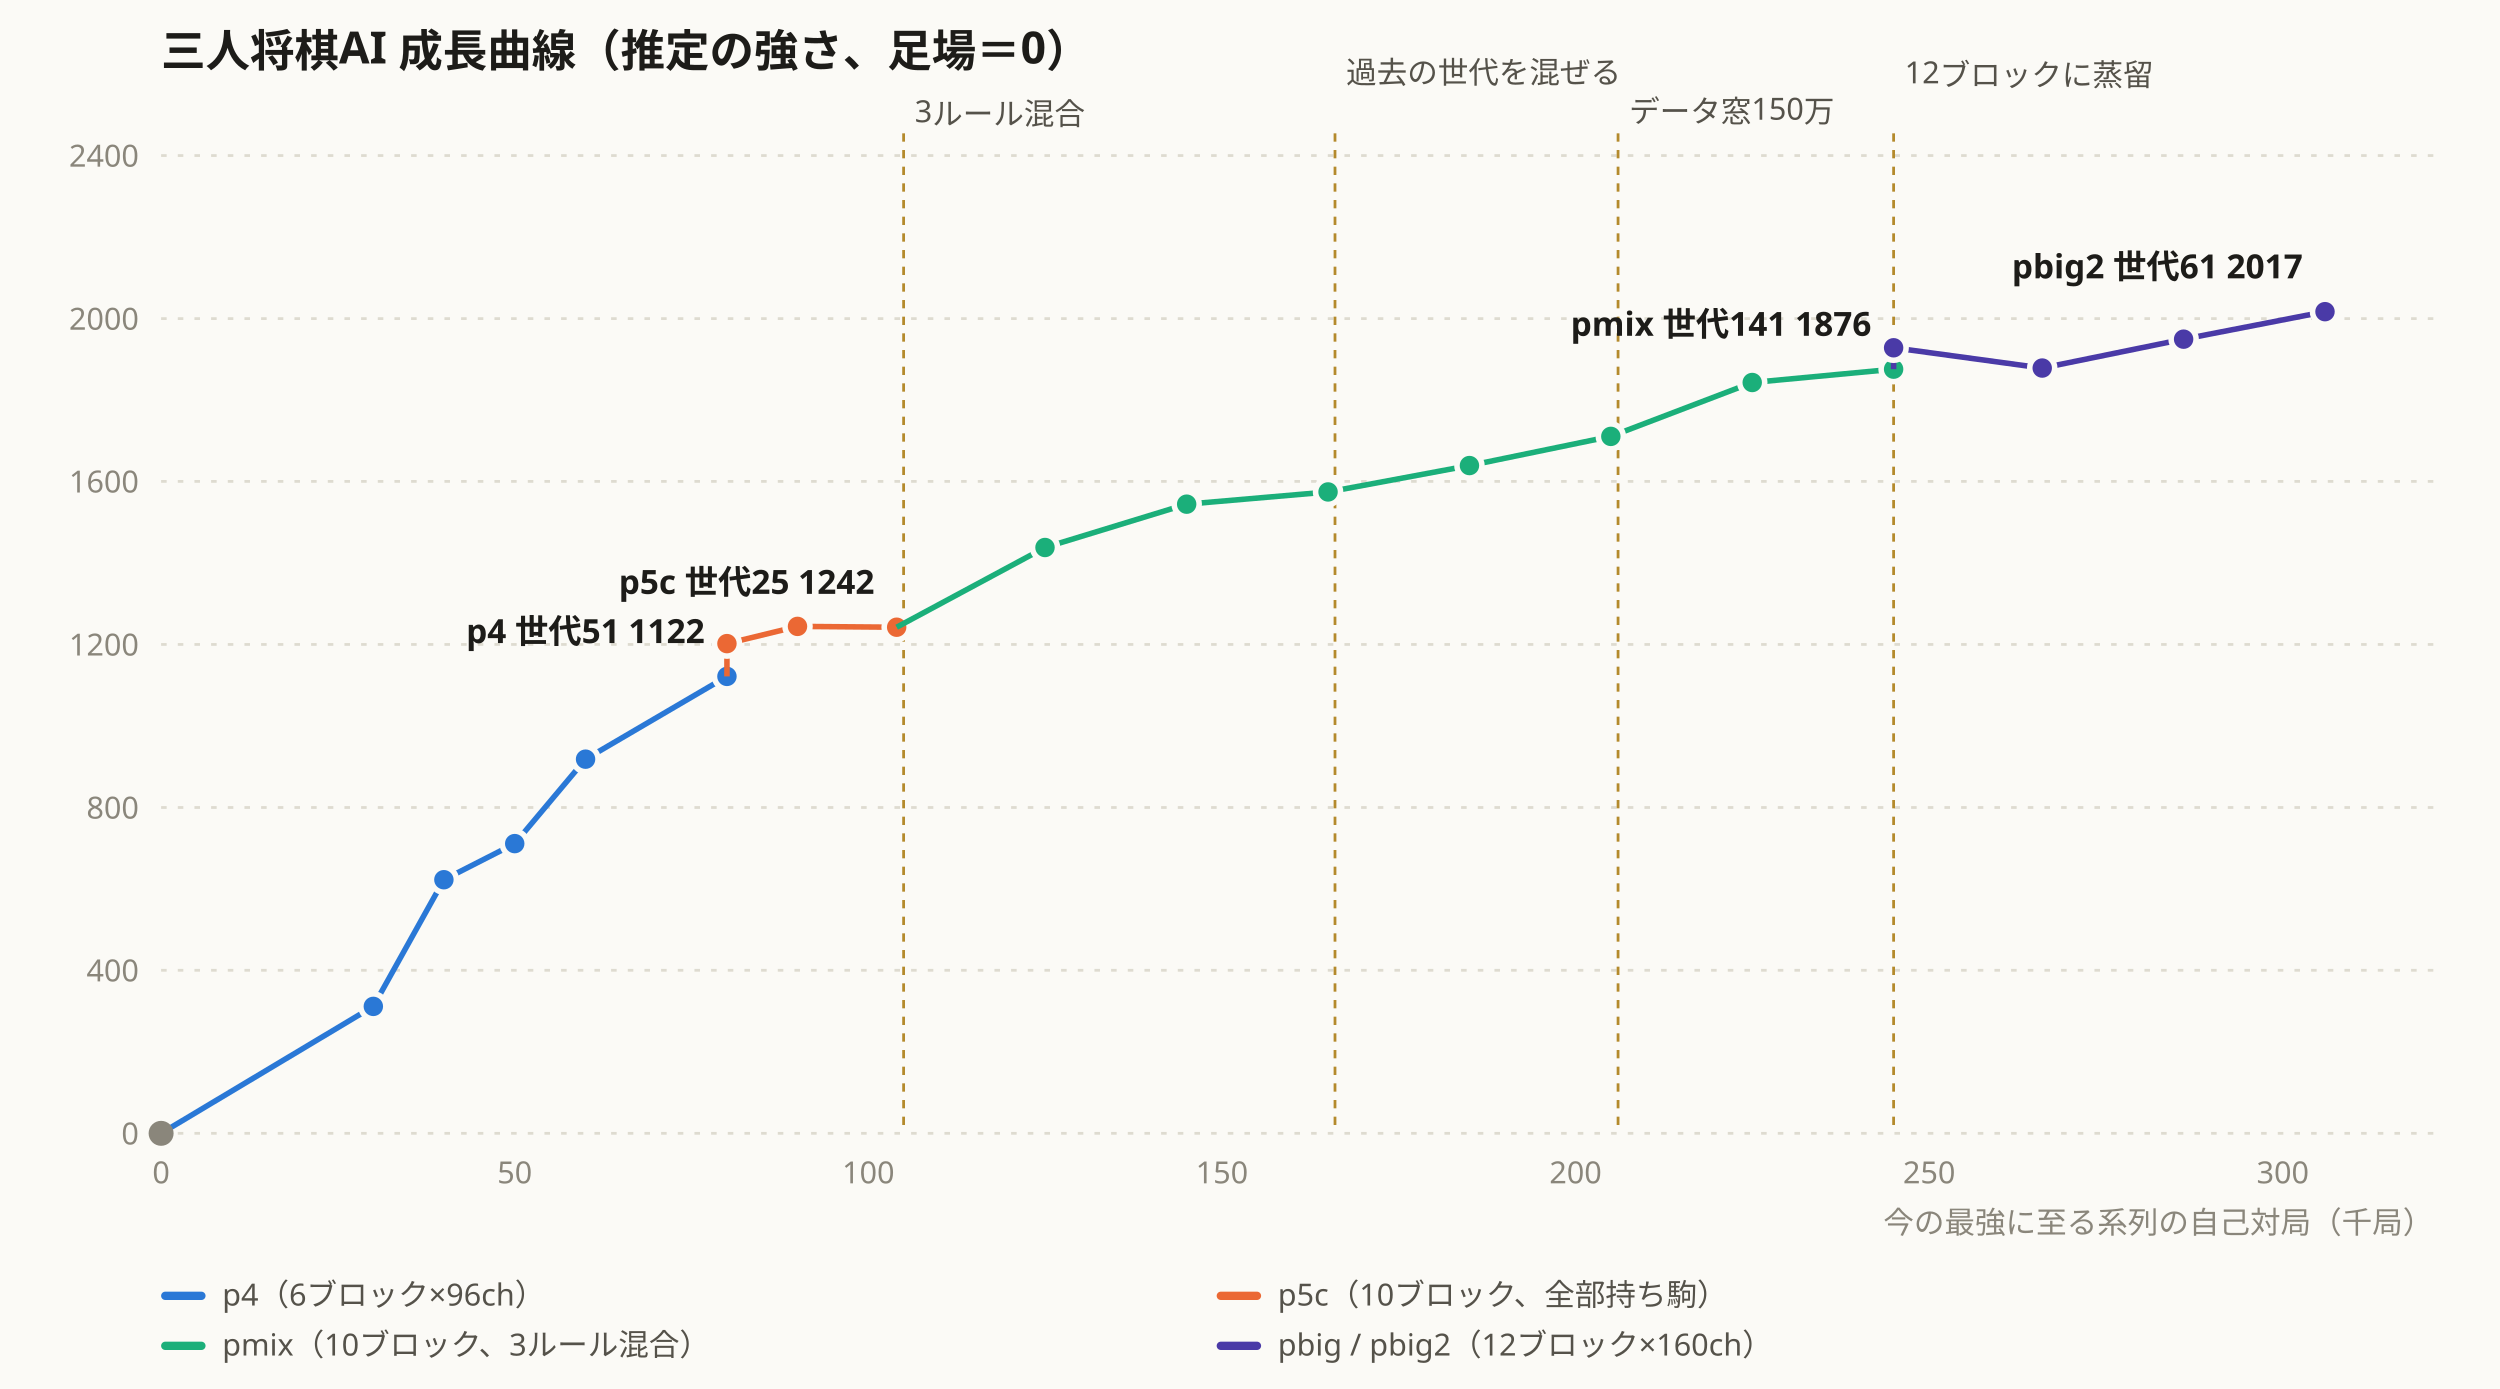
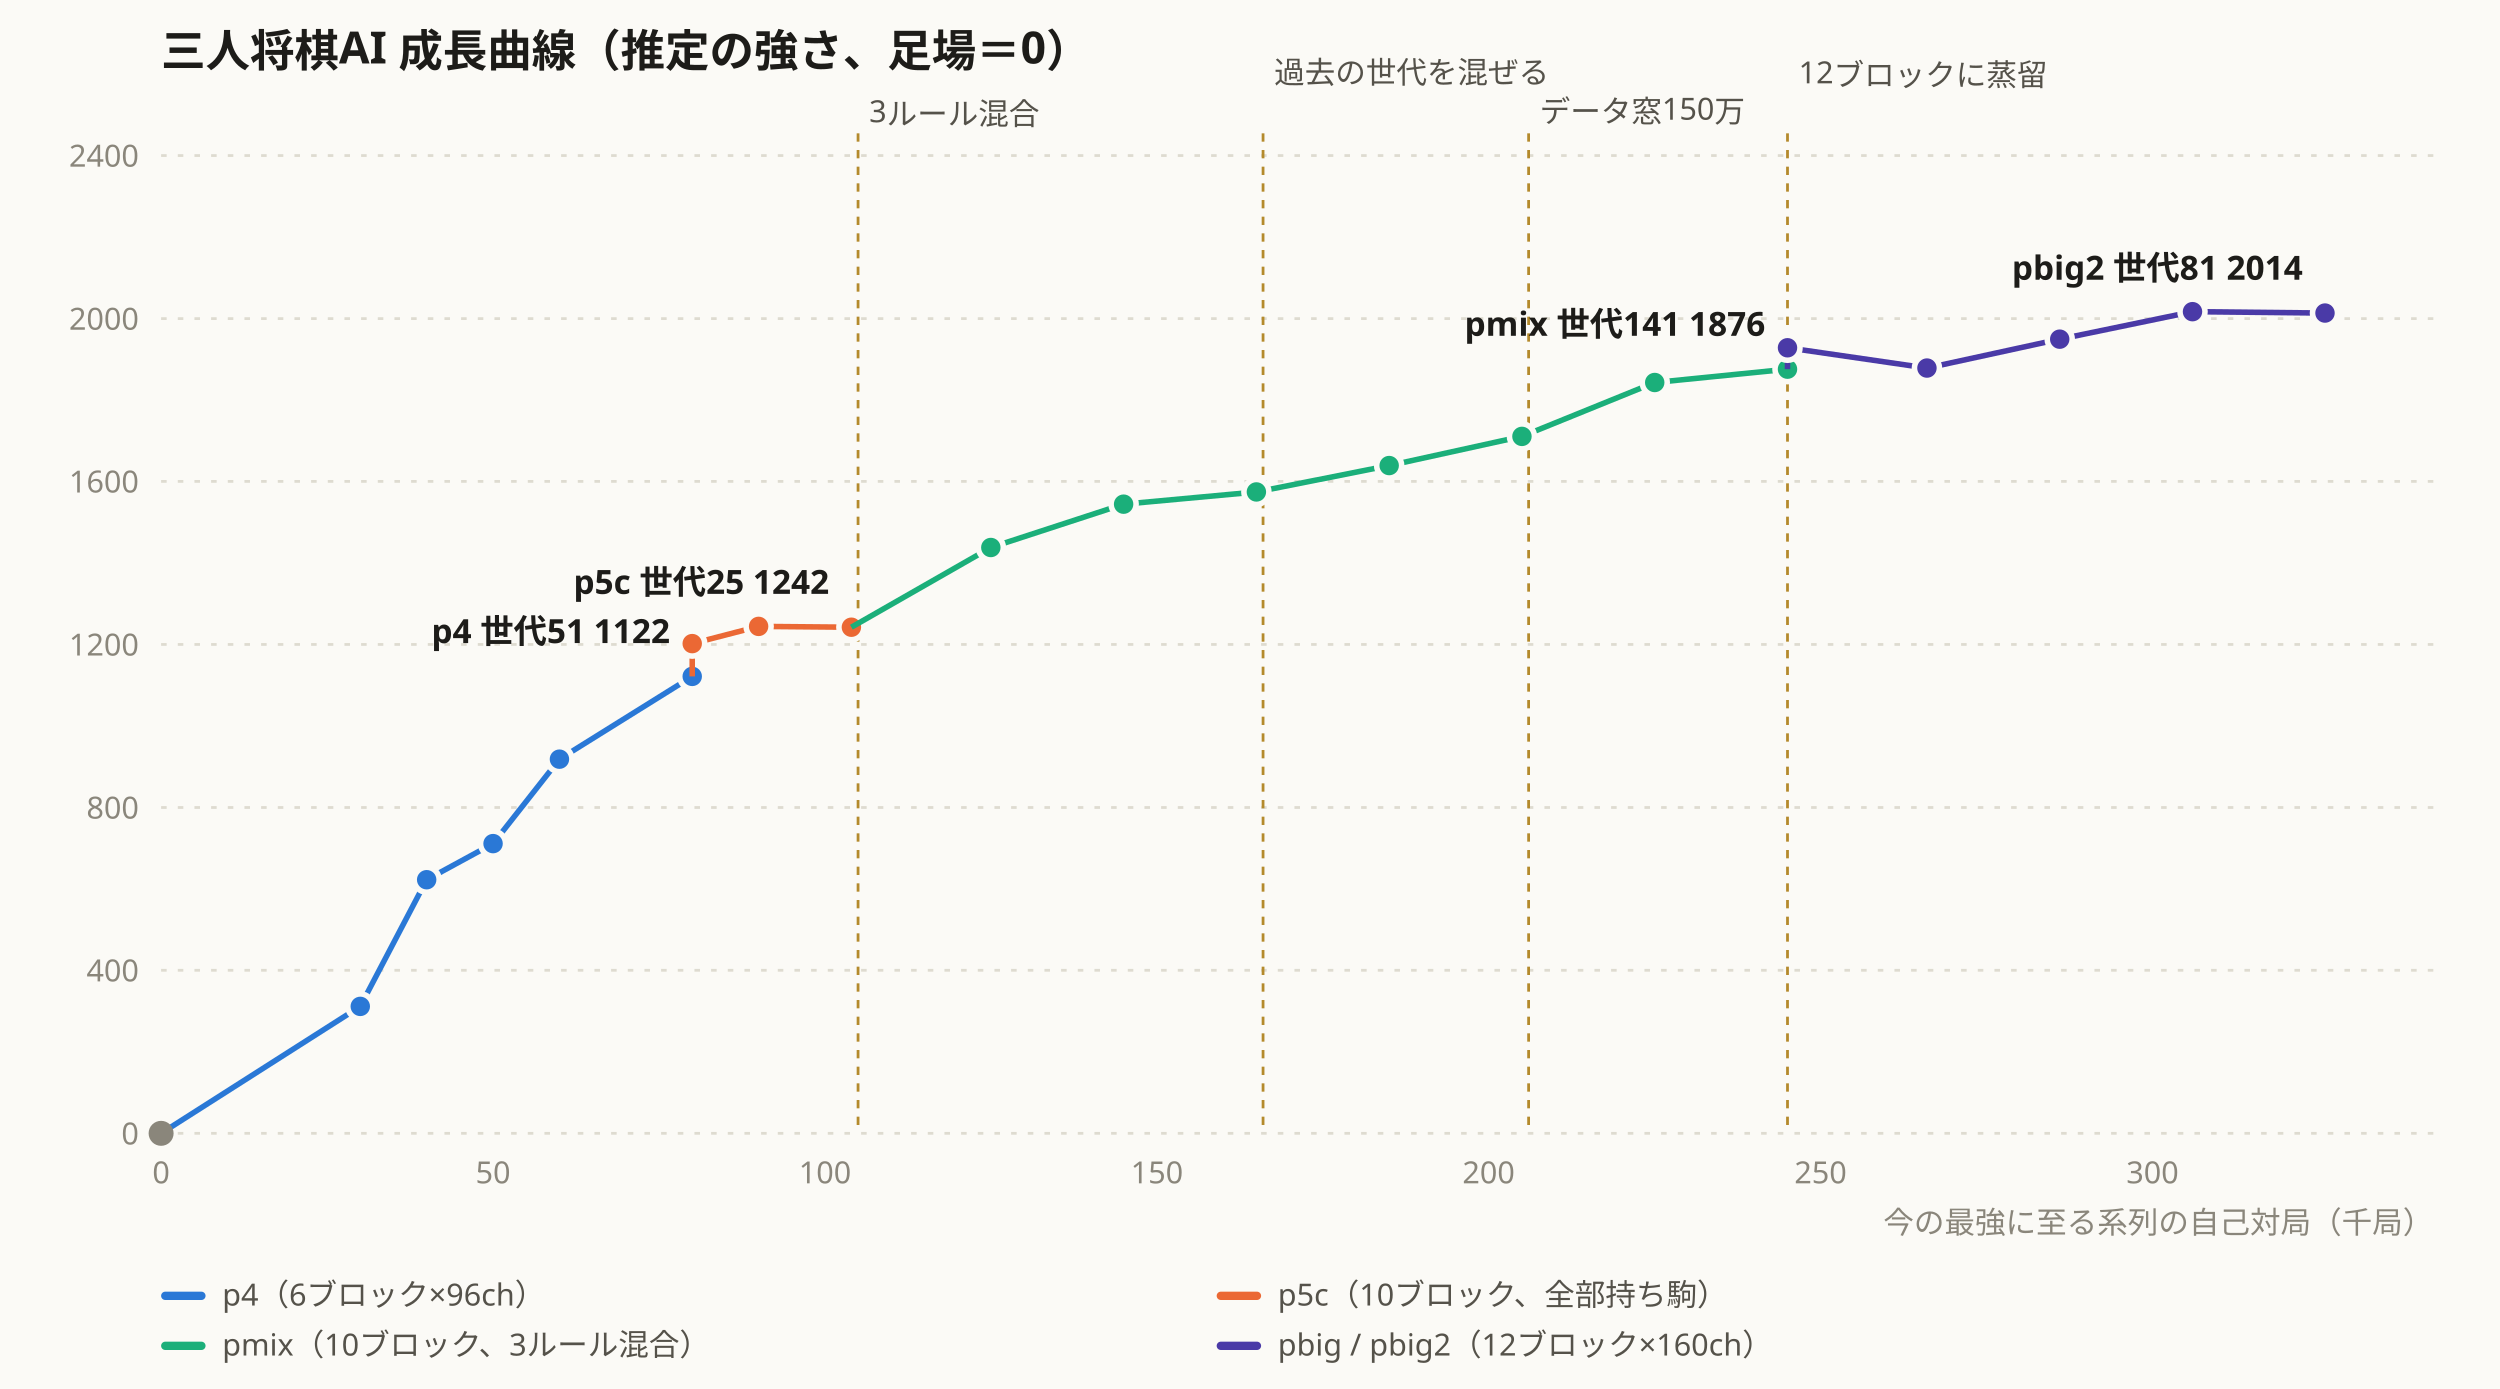
<svg xmlns="http://www.w3.org/2000/svg" viewBox="0 0 900 500" font-family="Hiragino Sans, Yu Gothic, Meiryo, sans-serif">
  <rect width="900" height="500" fill="#fbfaf6" />
  <text x="58" y="24" font-size="16" font-weight="700" fill="#1d1c19">三人将棋AI 成長曲線（推定の強さ、足場＝0）</text>
  <line x1="58" x2="876" y1="408.0" y2="408.0" stroke="#dedbd0" stroke-dasharray="2 4" />
  <text x="50" y="412.0" font-size="11" fill="#8a867b" text-anchor="end">0</text>
  <line x1="58" x2="876" y1="349.3" y2="349.3" stroke="#dedbd0" stroke-dasharray="2 4" />
  <text x="50" y="353.3" font-size="11" fill="#8a867b" text-anchor="end">400</text>
  <line x1="58" x2="876" y1="290.7" y2="290.7" stroke="#dedbd0" stroke-dasharray="2 4" />
  <text x="50" y="294.7" font-size="11" fill="#8a867b" text-anchor="end">800</text>
  <line x1="58" x2="876" y1="232.0" y2="232.0" stroke="#dedbd0" stroke-dasharray="2 4" />
  <text x="50" y="236.0" font-size="11" fill="#8a867b" text-anchor="end">1200</text>
  <line x1="58" x2="876" y1="173.3" y2="173.3" stroke="#dedbd0" stroke-dasharray="2 4" />
  <text x="50" y="177.3" font-size="11" fill="#8a867b" text-anchor="end">1600</text>
  <line x1="58" x2="876" y1="114.7" y2="114.7" stroke="#dedbd0" stroke-dasharray="2 4" />
  <text x="50" y="118.7" font-size="11" fill="#8a867b" text-anchor="end">2000</text>
  <line x1="58" x2="876" y1="56.0" y2="56.0" stroke="#dedbd0" stroke-dasharray="2 4" />
  <text x="50" y="60.0" font-size="11" fill="#8a867b" text-anchor="end">2400</text>
  <text x="58.0" y="426" font-size="11" fill="#8a867b" text-anchor="middle">0</text>
-   <text x="185.3" y="426" font-size="11" fill="#8a867b" text-anchor="middle">50</text>
-   <text x="312.6" y="426" font-size="11" fill="#8a867b" text-anchor="middle">100</text>
-   <text x="439.9" y="426" font-size="11" fill="#8a867b" text-anchor="middle">150</text>
-   <text x="567.2" y="426" font-size="11" fill="#8a867b" text-anchor="middle">200</text>
-   <text x="694.5" y="426" font-size="11" fill="#8a867b" text-anchor="middle">250</text>
-   <text x="821.8" y="426" font-size="11" fill="#8a867b" text-anchor="middle">300</text>
+   <text x="177.5" y="426" font-size="11" fill="#8a867b" text-anchor="middle">50</text>
+   <text x="297.0" y="426" font-size="11" fill="#8a867b" text-anchor="middle">100</text>
+   <text x="416.5" y="426" font-size="11" fill="#8a867b" text-anchor="middle">150</text>
+   <text x="535.9" y="426" font-size="11" fill="#8a867b" text-anchor="middle">200</text>
+   <text x="655.4" y="426" font-size="11" fill="#8a867b" text-anchor="middle">250</text>
+   <text x="774.9" y="426" font-size="11" fill="#8a867b" text-anchor="middle">300</text>
  <text x="876" y="444" font-size="11" fill="#8a867b" text-anchor="end">今の最強に至る系列の自己対局（千局）</text>
-   <line x1="325.3" x2="325.3" y1="48" y2="408" stroke="#b48a2c" stroke-dasharray="3 3" />
-   <text x="329.3" y="44" font-size="11" fill="#55524a">3ルール混合</text>
-   <line x1="480.6" x2="480.6" y1="48" y2="408" stroke="#b48a2c" stroke-dasharray="3 3" />
-   <text x="484.6" y="30" font-size="11" fill="#55524a">過去の世代を混ぜる</text>
-   <line x1="582.5" x2="582.5" y1="48" y2="408" stroke="#b48a2c" stroke-dasharray="3 3" />
-   <text x="586.5" y="44" font-size="11" fill="#55524a">データ窓150万</text>
-   <line x1="681.7" x2="681.7" y1="48" y2="408" stroke="#b48a2c" stroke-dasharray="3 3" />
-   <text x="685.7" y="30" font-size="11" fill="#55524a">12ブロックに蒸留</text>
-   <polyline fill="none" stroke="#2a78d6" stroke-width="2" stroke-linejoin="round" points="58.0,408.0 134.4,362.3 159.8,316.7 185.3,303.7 210.8,273.3 261.7,243.5" />
-   <circle cx="134.4" cy="362.3" r="4.5" fill="#2a78d6" stroke="#fbfaf6" stroke-width="2" />
-   <circle cx="159.8" cy="316.7" r="4.5" fill="#2a78d6" stroke="#fbfaf6" stroke-width="2" />
-   <circle cx="185.3" cy="303.7" r="4.5" fill="#2a78d6" stroke="#fbfaf6" stroke-width="2" />
-   <circle cx="210.8" cy="273.3" r="4.5" fill="#2a78d6" stroke="#fbfaf6" stroke-width="2" />
-   <circle cx="261.7" cy="243.5" r="4.5" fill="#2a78d6" stroke="#fbfaf6" stroke-width="2" />
-   <text x="253.7" y="231.5" font-size="12" font-weight="700" fill="#1d1c19" text-anchor="end">p4 世代51 1122</text>
-   <polyline fill="none" stroke="#eb6834" stroke-width="2" stroke-linejoin="round" points="261.7,243.5 261.7,231.7 287.1,225.5 322.8,225.8" />
-   <circle cx="261.7" cy="231.7" r="4.5" fill="#eb6834" stroke="#fbfaf6" stroke-width="2" />
-   <circle cx="287.1" cy="225.5" r="4.5" fill="#eb6834" stroke="#fbfaf6" stroke-width="2" />
-   <circle cx="322.8" cy="225.8" r="4.5" fill="#eb6834" stroke="#fbfaf6" stroke-width="2" />
-   <text x="314.8" y="213.8" font-size="12" font-weight="700" fill="#1d1c19" text-anchor="end">p5c 世代25 1242</text>
-   <polyline fill="none" stroke="#1baf7a" stroke-width="2" stroke-linejoin="round" points="322.8,225.8 376.2,197.1 427.2,181.5 478.1,177.1 529.0,167.6 579.9,157.1 630.8,137.7 681.7,132.9" />
-   <circle cx="376.2" cy="197.1" r="4.5" fill="#1baf7a" stroke="#fbfaf6" stroke-width="2" />
-   <circle cx="427.2" cy="181.5" r="4.5" fill="#1baf7a" stroke="#fbfaf6" stroke-width="2" />
-   <circle cx="478.1" cy="177.1" r="4.5" fill="#1baf7a" stroke="#fbfaf6" stroke-width="2" />
-   <circle cx="529.0" cy="167.6" r="4.5" fill="#1baf7a" stroke="#fbfaf6" stroke-width="2" />
-   <circle cx="579.9" cy="157.1" r="4.5" fill="#1baf7a" stroke="#fbfaf6" stroke-width="2" />
-   <circle cx="630.8" cy="137.7" r="4.5" fill="#1baf7a" stroke="#fbfaf6" stroke-width="2" />
-   <circle cx="681.7" cy="132.9" r="4.5" fill="#1baf7a" stroke="#fbfaf6" stroke-width="2" />
-   <text x="673.7" y="120.9" font-size="12" font-weight="700" fill="#1d1c19" text-anchor="end">pmix 世代141 1876</text>
-   <polyline fill="none" stroke="#4a3aa7" stroke-width="2" stroke-linejoin="round" points="681.7,132.9 681.7,125.2 735.2,132.5 786.1,122.1 837.0,112.2" />
-   <circle cx="681.7" cy="125.2" r="4.5" fill="#4a3aa7" stroke="#fbfaf6" stroke-width="2" />
-   <circle cx="735.2" cy="132.5" r="4.5" fill="#4a3aa7" stroke="#fbfaf6" stroke-width="2" />
-   <circle cx="786.1" cy="122.1" r="4.5" fill="#4a3aa7" stroke="#fbfaf6" stroke-width="2" />
-   <circle cx="837.0" cy="112.2" r="4.5" fill="#4a3aa7" stroke="#fbfaf6" stroke-width="2" />
-   <text x="829.0" y="100.2" font-size="12" font-weight="700" fill="#1d1c19" text-anchor="end">pbig2 世代61 2017</text>
+   <line x1="308.9" x2="308.9" y1="48" y2="408" stroke="#b48a2c" stroke-dasharray="3 3" />
+   <text x="312.9" y="44" font-size="11" fill="#55524a">3ルール混合</text>
+   <line x1="454.7" x2="454.7" y1="48" y2="408" stroke="#b48a2c" stroke-dasharray="3 3" />
+   <text x="458.7" y="30" font-size="11" fill="#55524a">過去の世代を混ぜる</text>
+   <line x1="550.3" x2="550.3" y1="48" y2="408" stroke="#b48a2c" stroke-dasharray="3 3" />
+   <text x="554.3" y="44" font-size="11" fill="#55524a">データ窓150万</text>
+   <line x1="643.5" x2="643.5" y1="48" y2="408" stroke="#b48a2c" stroke-dasharray="3 3" />
+   <text x="647.5" y="30" font-size="11" fill="#55524a">12ブロックに蒸留</text>
+   <polyline fill="none" stroke="#2a78d6" stroke-width="2" stroke-linejoin="round" points="58.0,408.0 129.7,362.3 153.6,316.7 177.5,303.7 201.4,273.3 249.2,243.5" />
+   <circle cx="129.7" cy="362.3" r="4.5" fill="#2a78d6" stroke="#fbfaf6" stroke-width="2" />
+   <circle cx="153.6" cy="316.7" r="4.5" fill="#2a78d6" stroke="#fbfaf6" stroke-width="2" />
+   <circle cx="177.5" cy="303.7" r="4.5" fill="#2a78d6" stroke="#fbfaf6" stroke-width="2" />
+   <circle cx="201.4" cy="273.3" r="4.5" fill="#2a78d6" stroke="#fbfaf6" stroke-width="2" />
+   <circle cx="249.2" cy="243.5" r="4.5" fill="#2a78d6" stroke="#fbfaf6" stroke-width="2" />
+   <text x="241.2" y="231.5" font-size="12" font-weight="700" fill="#1d1c19" text-anchor="end">p4 世代51 1122</text>
+   <polyline fill="none" stroke="#eb6834" stroke-width="2" stroke-linejoin="round" points="249.2,243.5 249.2,231.7 273.1,225.5 306.5,225.8" />
+   <circle cx="249.2" cy="231.7" r="4.5" fill="#eb6834" stroke="#fbfaf6" stroke-width="2" />
+   <circle cx="273.1" cy="225.5" r="4.5" fill="#eb6834" stroke="#fbfaf6" stroke-width="2" />
+   <circle cx="306.5" cy="225.8" r="4.5" fill="#eb6834" stroke="#fbfaf6" stroke-width="2" />
+   <text x="298.5" y="213.8" font-size="12" font-weight="700" fill="#1d1c19" text-anchor="end">p5c 世代25 1242</text>
+   <polyline fill="none" stroke="#1baf7a" stroke-width="2" stroke-linejoin="round" points="306.5,225.8 356.7,197.1 404.5,181.5 452.3,177.1 500.1,167.6 547.9,157.1 595.7,137.7 643.5,132.9" />
+   <circle cx="356.7" cy="197.1" r="4.5" fill="#1baf7a" stroke="#fbfaf6" stroke-width="2" />
+   <circle cx="404.5" cy="181.5" r="4.5" fill="#1baf7a" stroke="#fbfaf6" stroke-width="2" />
+   <circle cx="452.3" cy="177.1" r="4.5" fill="#1baf7a" stroke="#fbfaf6" stroke-width="2" />
+   <circle cx="500.1" cy="167.6" r="4.5" fill="#1baf7a" stroke="#fbfaf6" stroke-width="2" />
+   <circle cx="547.9" cy="157.1" r="4.5" fill="#1baf7a" stroke="#fbfaf6" stroke-width="2" />
+   <circle cx="595.7" cy="137.7" r="4.5" fill="#1baf7a" stroke="#fbfaf6" stroke-width="2" />
+   <circle cx="643.5" cy="132.9" r="4.5" fill="#1baf7a" stroke="#fbfaf6" stroke-width="2" />
+   <text x="635.5" y="120.9" font-size="12" font-weight="700" fill="#1d1c19" text-anchor="end">pmix 世代141 1876</text>
+   <polyline fill="none" stroke="#4a3aa7" stroke-width="2" stroke-linejoin="round" points="643.5,132.9 643.5,125.2 693.7,132.5 741.5,122.1 789.3,112.2 837.0,112.7" />
+   <circle cx="643.5" cy="125.2" r="4.5" fill="#4a3aa7" stroke="#fbfaf6" stroke-width="2" />
+   <circle cx="693.7" cy="132.5" r="4.5" fill="#4a3aa7" stroke="#fbfaf6" stroke-width="2" />
+   <circle cx="741.5" cy="122.1" r="4.5" fill="#4a3aa7" stroke="#fbfaf6" stroke-width="2" />
+   <circle cx="789.3" cy="112.2" r="4.5" fill="#4a3aa7" stroke="#fbfaf6" stroke-width="2" />
+   <circle cx="837.0" cy="112.7" r="4.5" fill="#4a3aa7" stroke="#fbfaf6" stroke-width="2" />
+   <text x="829.0" y="100.7" font-size="12" font-weight="700" fill="#1d1c19" text-anchor="end">pbig2 世代81 2014</text>
  <circle cx="58.0" cy="408.0" r="4.5" fill="#8a867b" />
  <rect x="58" y="465" width="16" height="3" rx="1.5" fill="#2a78d6" />
  <text x="80" y="470" font-size="11" fill="#55524a">p4（6ブロック×96ch）</text>
  <rect x="438" y="465" width="16" height="3" rx="1.5" fill="#eb6834" />
  <text x="460" y="470" font-size="11" fill="#55524a">p5c（10ブロック、全部持ち駒）</text>
  <rect x="58" y="483" width="16" height="3" rx="1.5" fill="#1baf7a" />
  <text x="80" y="488" font-size="11" fill="#55524a">pmix（10ブロック、3ルール混合）</text>
  <rect x="438" y="483" width="16" height="3" rx="1.5" fill="#4a3aa7" />
  <text x="460" y="488" font-size="11" fill="#55524a">pbig / pbig2（12ブロック×160ch）</text>
</svg>
